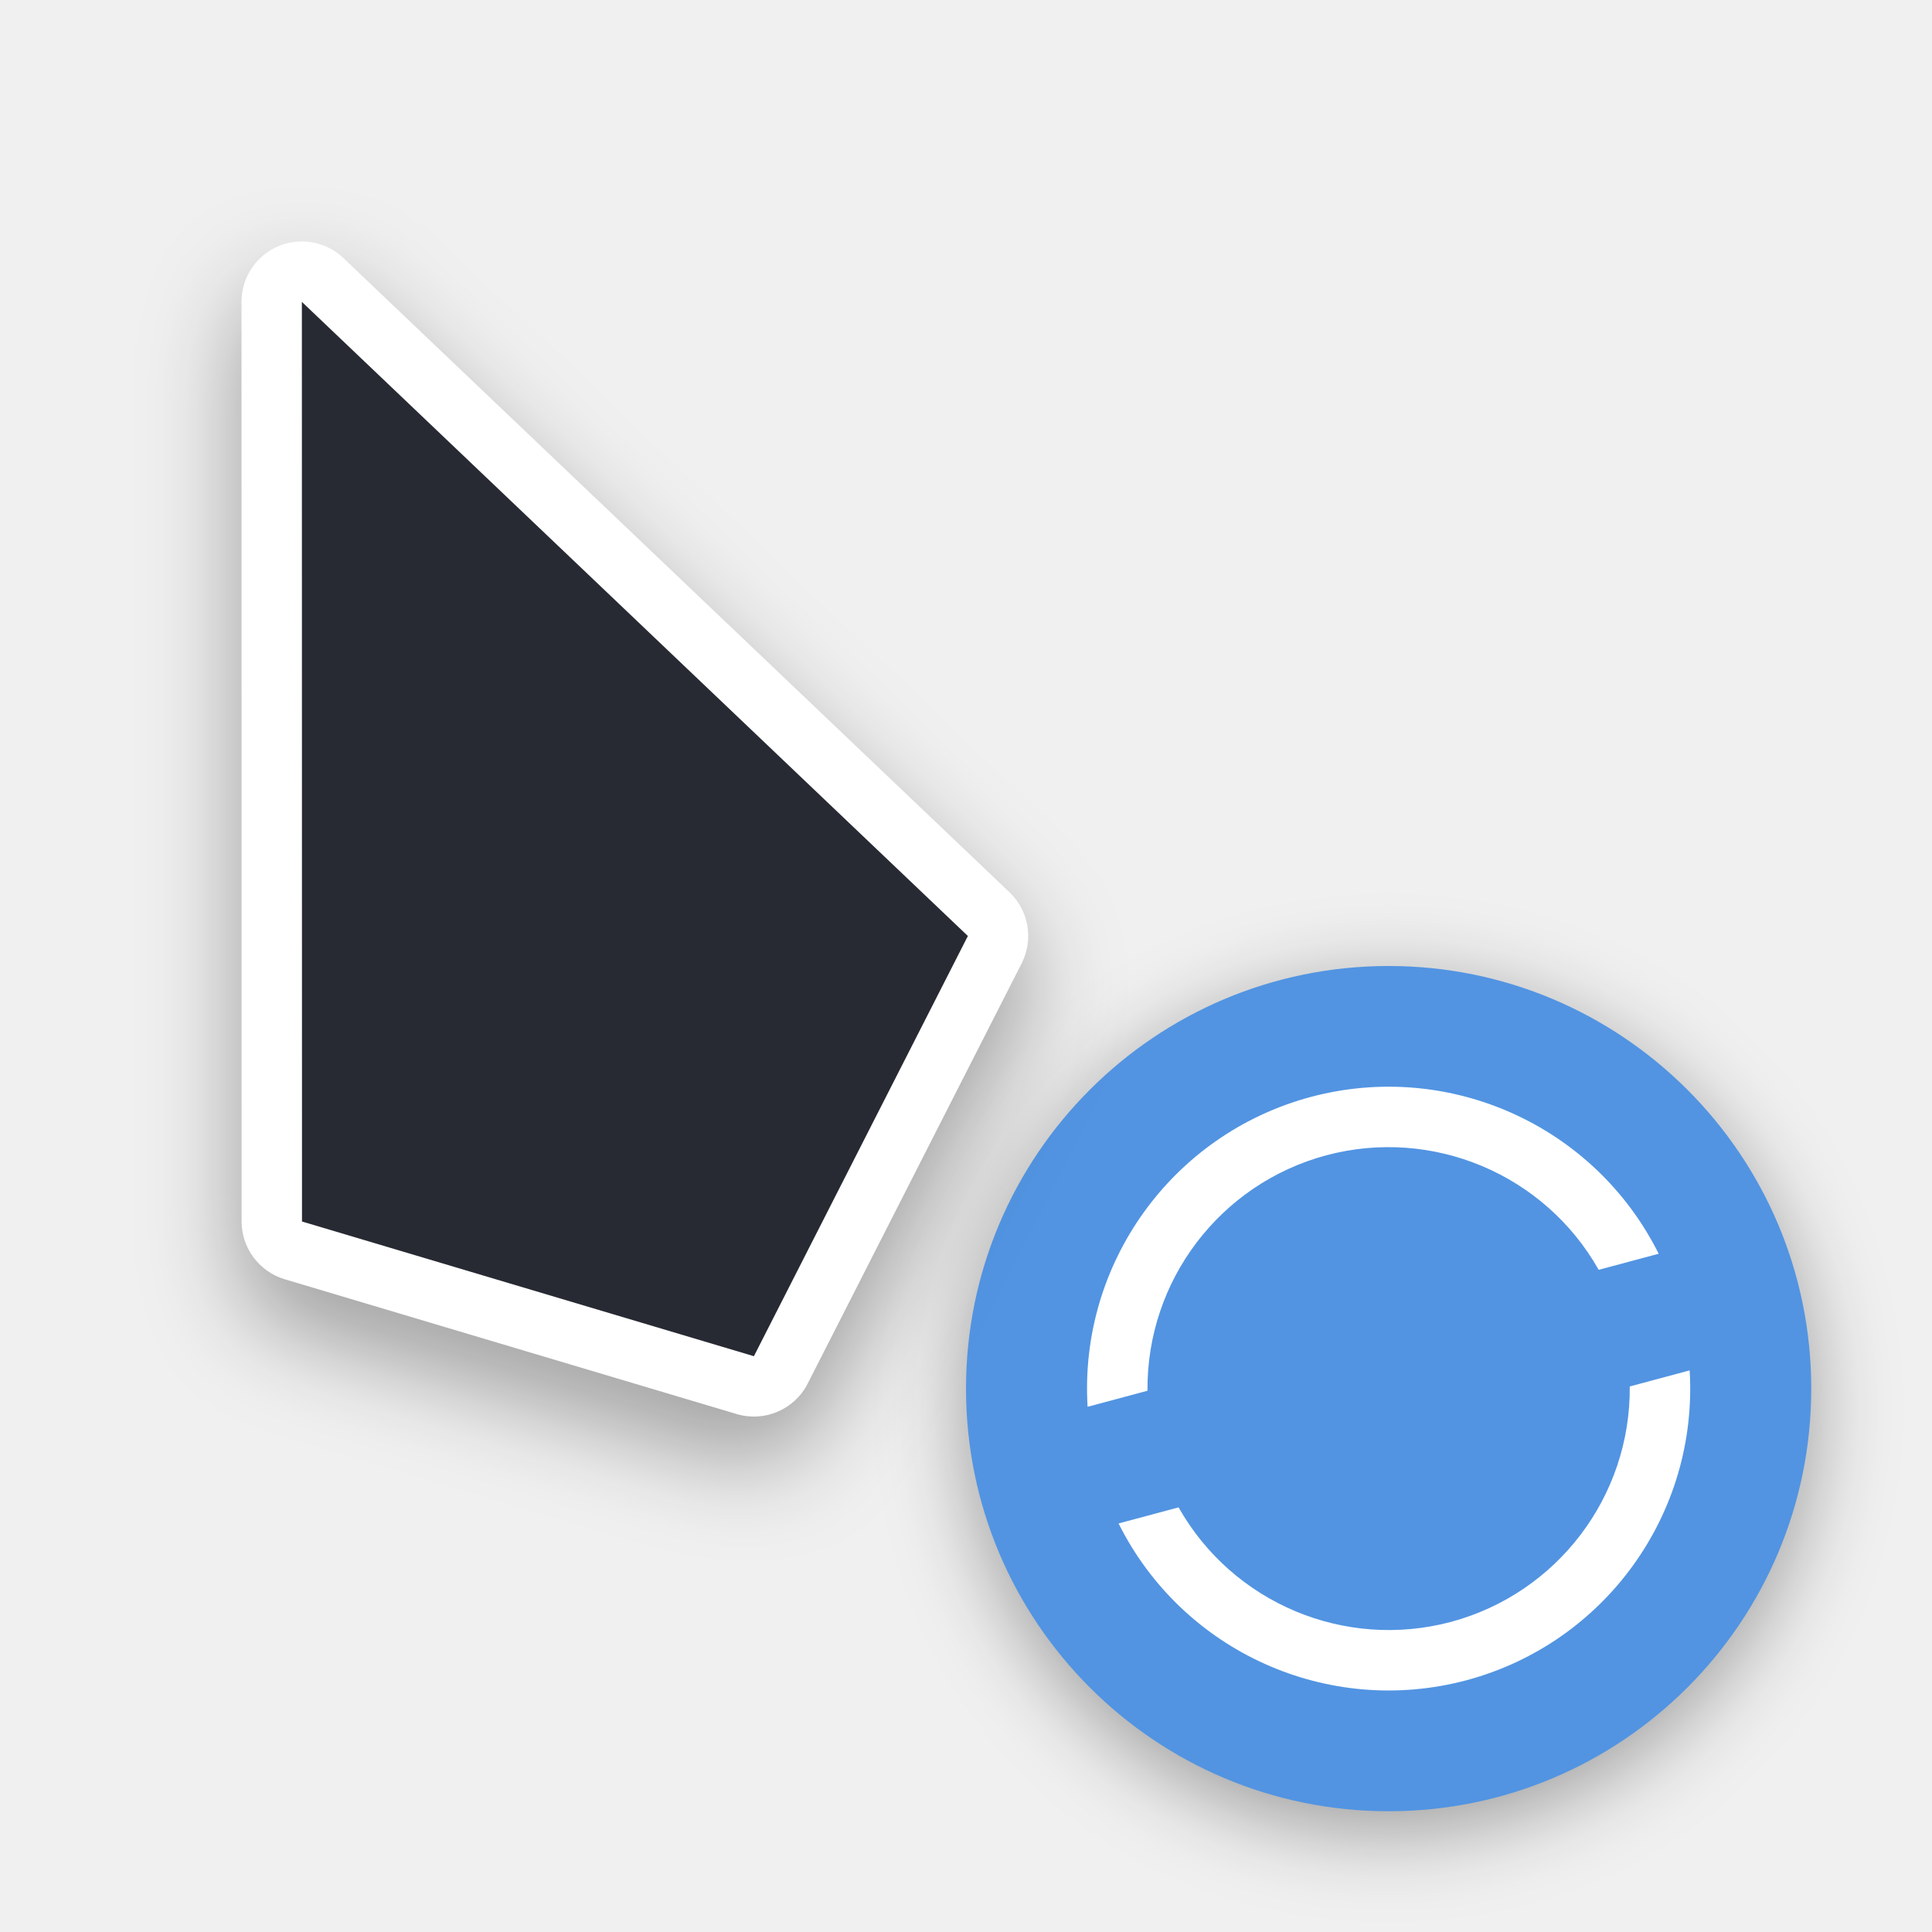
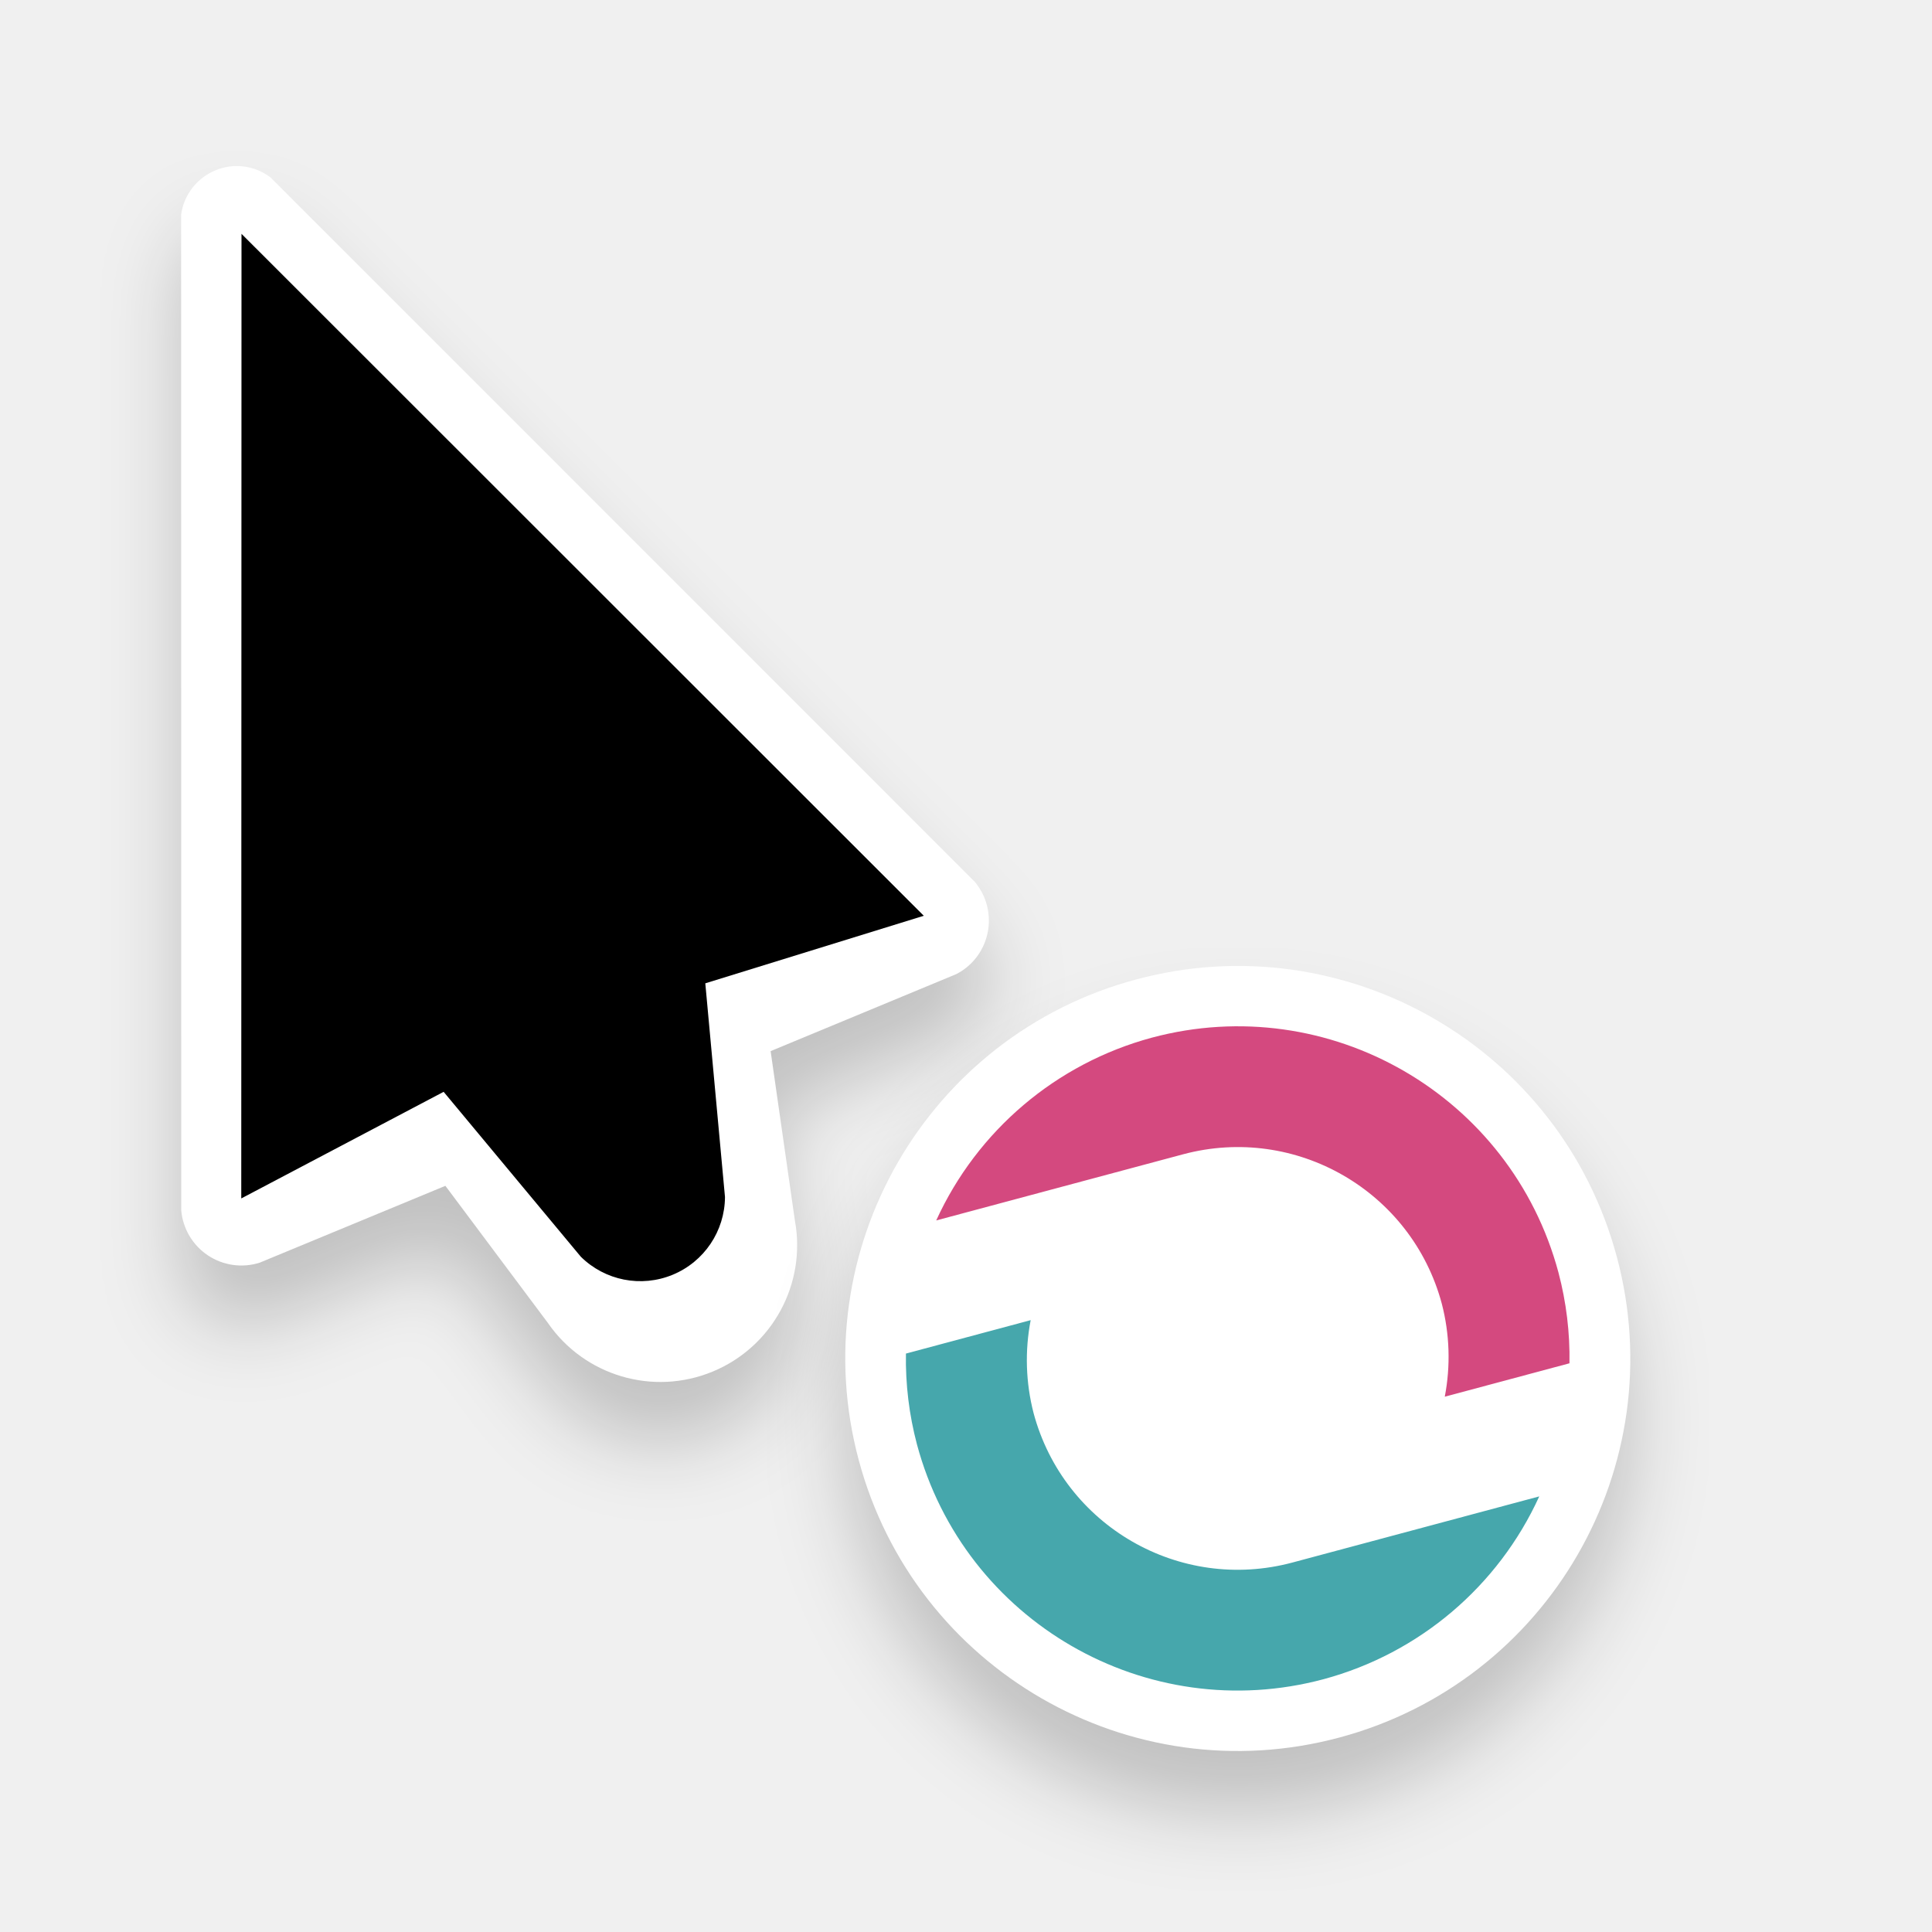
- <svg xmlns="http://www.w3.org/2000/svg" width="32" height="32" version="1.1" viewBox="0 0 32 32" id="svg70">
-   <defs id="defs38">
-     <filter id="b" x="-.162" y="-.095" width="1.324" height="1.191" color-interpolation-filters="sRGB">
-       <feGaussianBlur stdDeviation="0.628" id="feGaussianBlur2" />
-     </filter>
-     <filter id="h" x="-.12" y="-.12" width="1.24" height="1.24" color-interpolation-filters="sRGB">
-       <feGaussianBlur stdDeviation="0.65" id="feGaussianBlur5" />
-     </filter>
-     <linearGradient id="g" x1="17.871" x2="17.871" y1="7.668" y2="17.893" gradientTransform="matrix(.60764 0 0 .58122 11.1 1033.5)" gradientUnits="userSpaceOnUse">
-       <stop stop-color="#FBB114" offset="0" id="stop8" />
-       <stop stop-color="#FF9508" offset="1" id="stop10" />
-     </linearGradient>
-     <linearGradient id="f" x1="23.954" x2="23.954" y1="8.61" y2="19.256" gradientTransform="matrix(.5582 0 0 .6327 11.1 1033.5)" gradientUnits="userSpaceOnUse">
-       <stop stop-color="#FF645D" offset="0" id="stop13" />
-       <stop stop-color="#FF4332" offset="1" id="stop15" />
-     </linearGradient>
-     <linearGradient id="e" x1="20.127" x2="20.127" y1="19.205" y2="29.033" gradientTransform="matrix(.65219 0 0 .54152 11.1 1033.5)" gradientUnits="userSpaceOnUse">
-       <stop stop-color="#CA70E1" offset="0" id="stop18" />
-       <stop stop-color="#B452CB" offset="1" id="stop20" />
-     </linearGradient>
-     <linearGradient id="d" x1="16.36" x2="16.36" y1="17.893" y2="28.118" gradientTransform="matrix(.60764 0 0 .58122 11.1 1033.5)" gradientUnits="userSpaceOnUse">
-       <stop stop-color="#14ADF6" offset="0" id="stop23" />
-       <stop stop-color="#1191F4" offset="1" id="stop25" />
-     </linearGradient>
-     <linearGradient id="c" x1="13.308" x2="13.308" y1="13.619" y2="24.265" gradientTransform="matrix(.5582 0 0 .6327 11.1 1033.5)" gradientUnits="userSpaceOnUse">
-       <stop stop-color="#52CF30" offset="0" id="stop28" />
-       <stop stop-color="#3BBD1C" offset="1" id="stop30" />
-     </linearGradient>
-     <linearGradient id="a" x1="11.766" x2="11.766" y1="9.377" y2="19.205" gradientTransform="matrix(.65219 0 0 .54152 11.1 1033.5)" gradientUnits="userSpaceOnUse">
-       <stop stop-color="#FFD305" offset="0" id="stop33" />
-       <stop stop-color="#FDCF01" offset="1" id="stop35" />
-     </linearGradient>
-     <filter style="color-interpolation-filters:sRGB" id="filter1081" x="-0.12" width="1.24" y="-0.12" height="1.24">
-       <feGaussianBlur stdDeviation="0.7" id="feGaussianBlur1083" />
-     </filter>
-     <filter style="color-interpolation-filters:sRGB" id="filter891" x="-0.15" width="1.299" y="-0.1" height="1.2">
-       <feGaussianBlur stdDeviation="0.812" id="feGaussianBlur893" />
-     </filter>
-   </defs>
-   <circle r="7" cy="23.32" cx="23" id="circle1043" style="opacity:0.35;fill:#000000;fill-opacity:1;stroke:none;stroke-width:2;stroke-linecap:round;stroke-linejoin:round;stroke-miterlimit:4;stroke-dasharray:none;stroke-opacity:1;paint-order:stroke fill markers;filter:url(#filter1081)" />
-   <circle style="opacity:1;fill:#5294e2;fill-opacity:1;stroke:none;stroke-width:2;stroke-linecap:round;stroke-linejoin:round;stroke-miterlimit:4;stroke-dasharray:none;stroke-opacity:1;paint-order:stroke fill markers" id="path1010" cx="23" cy="23" r="7" />
-   <path style="opacity:1;fill:#ffffff;fill-opacity:1;stroke:none;stroke-width:1.429;stroke-linecap:round;stroke-linejoin:round;stroke-miterlimit:4;stroke-dasharray:none;stroke-opacity:1;paint-order:stroke fill markers" d="m 21.706,18.17 a 5,5 0 0 0 -3.692,5.131 l 0.992,-0.266 a 4,4 0 0 1 2.959,-3.899 4,4 0 0 1 4.514,1.896 l 0.994,-0.266 a 5,5 0 0 0 -5.767,-2.596 z m -3.179,7.063 a 5,5 0 0 0 5.767,2.596 5,5 0 0 0 3.692,-5.131 l -0.992,0.266 a 4,4 0 0 1 -2.959,3.899 4,4 0 0 1 -4.514,-1.896 z" id="circle1035" />
-   <g id="g898">
-     <path style="color:#000000;font-style:normal;font-variant:normal;font-weight:normal;font-stretch:normal;font-size:medium;line-height:normal;font-family:sans-serif;font-variant-ligatures:normal;font-variant-position:normal;font-variant-caps:normal;font-variant-numeric:normal;font-variant-alternates:normal;font-feature-settings:normal;text-indent:0;text-align:start;text-decoration:none;text-decoration-line:none;text-decoration-style:solid;text-decoration-color:#000000;letter-spacing:normal;word-spacing:normal;text-transform:none;writing-mode:lr-tb;direction:ltr;text-orientation:mixed;dominant-baseline:auto;baseline-shift:baseline;text-anchor:start;white-space:normal;shape-padding:0;clip-rule:nonzero;display:inline;overflow:visible;visibility:visible;opacity:0.35;isolation:auto;mix-blend-mode:normal;color-interpolation:sRGB;color-interpolation-filters:linearRGB;solid-color:#000000;solid-opacity:1;vector-effect:none;fill:#000000;fill-opacity:1;fill-rule:nonzero;stroke:none;stroke-width:2;stroke-linecap:round;stroke-linejoin:round;stroke-miterlimit:4;stroke-dasharray:none;stroke-dashoffset:0;stroke-opacity:1;paint-order:stroke fill markers;filter:url(#filter891);color-rendering:auto;image-rendering:auto;shape-rendering:auto;text-rendering:auto;enable-background:accumulate" d="M 4.961,4.734 A 1,1 0 0 0 4,5.734 l 0.002,15.232 a 1,1 0 0 0 0.715,0.957 l 7.484,2.232 a 1,1 0 0 0 1.178,-0.506 l 3.543,-6.959 A 1,1 0 0 0 16.721,15.514 L 5.689,5.01 A 1,1 0 0 0 4.961,4.734 Z M 6,8.068 14.803,16.447 11.975,22 6.002,20.221 Z" id="path845" />
-     <path id="path841" d="M 4.961,4 A 1,1 0 0 0 4,5 l 0.002,15.232 a 1,1 0 0 0 0.715,0.957 l 7.484,2.232 a 1,1 0 0 0 1.178,-0.506 l 3.543,-6.959 A 1,1 0 0 0 16.721,14.779 L 5.689,4.275 A 1,1 0 0 0 4.961,4 Z M 6,7.334 14.803,15.713 11.975,21.266 6.002,19.486 Z" style="color:#000000;font-style:normal;font-variant:normal;font-weight:normal;font-stretch:normal;font-size:medium;line-height:normal;font-family:sans-serif;font-variant-ligatures:normal;font-variant-position:normal;font-variant-caps:normal;font-variant-numeric:normal;font-variant-alternates:normal;font-feature-settings:normal;text-indent:0;text-align:start;text-decoration:none;text-decoration-line:none;text-decoration-style:solid;text-decoration-color:#000000;letter-spacing:normal;word-spacing:normal;text-transform:none;writing-mode:lr-tb;direction:ltr;text-orientation:mixed;dominant-baseline:auto;baseline-shift:baseline;text-anchor:start;white-space:normal;shape-padding:0;clip-rule:nonzero;display:inline;overflow:visible;visibility:visible;opacity:1;isolation:auto;mix-blend-mode:normal;color-interpolation:sRGB;color-interpolation-filters:linearRGB;solid-color:#000000;solid-opacity:1;vector-effect:none;fill:#ffffff;fill-opacity:1;fill-rule:nonzero;stroke:none;stroke-width:2;stroke-linecap:round;stroke-linejoin:round;stroke-miterlimit:4;stroke-dasharray:none;stroke-dashoffset:0;stroke-opacity:1;paint-order:stroke fill markers;color-rendering:auto;image-rendering:auto;shape-rendering:auto;text-rendering:auto;enable-background:accumulate" />
-     <path id="rect4546-2" d="m 5,5 0.002,15.232 7.485,2.231 3.544,-6.96 z" style="opacity:1;fill:#282a33;fill-opacity:1;stroke:none;stroke-width:2.237;stroke-linecap:round;stroke-linejoin:round;stroke-miterlimit:4;stroke-dasharray:none;stroke-opacity:1;paint-order:stroke fill markers" />
+ <svg xmlns="http://www.w3.org/2000/svg" id="svg11024" height="32" width="32">
+   <filter id="filter7078" color-interpolation-filters="sRGB">
+     <feGaussianBlur id="feGaussianBlur7080" stdDeviation=".657" />
+   </filter>
+   <g id="g74491" transform="translate(-20 -741.362)">
+     <path id="path74485" d="m23.93 745.112a.9.9 0 0 0 -.362.072.93.93 0 0 0 -.568.73l.002 16.497a1 1 0 0 0 1.299.865l3.076-1.273 1.697 2.27a2.265 2.265 0 0 0 4.092-1.696l-.402-2.805 3.074-1.275q.135-.068.248-.18a1 1 0 0 0 .059-1.35l-11.663-11.665a.92.92 0 0 0 -.552-.19" filter="url(#filter7078)" opacity=".2" />
+     <path id="path74487" d="m23.93 744.112a.9.9 0 0 0 -.362.072.93.93 0 0 0 -.568.73l.002 16.497a1 1 0 0 0 1.299.865l3.076-1.273 1.697 2.27a2.265 2.265 0 0 0 4.092-1.696l-.402-2.805 3.074-1.275q.135-.068.248-.18a1 1 0 0 0 .059-1.35l-11.663-11.665a.92.92 0 0 0 -.552-.19" fill="#fff" />
+     <path id="path74489" d="m24 745.235-.004 15.977 3.352-1.766 2.271 2.73a1.402 1.402 0 0 0 2.389-.988l-.326-3.539 3.619-1.119z" />
  </g>
+   <path id="path74493" d="m60.5 1138.375a6.5 6.5 0 1 0 0 13 6.5 6.5 0 0 0 0-13" filter="url(#filter7078)" opacity=".2" transform="translate(-40 -1121.362)" />
+   <circle id="circle74495" cx="394.5" cy="487.862" fill="#fff" r="10.5" transform="matrix(.5979564 -.1602219 .1602219 .5979564 -293.5583 -206.0119)" />
+   <path id="path74497" d="m50.837 1129.362a5.5 5.5 0 0 0 -4.232 2h4.232a3.5 3.5 0 0 1 3.5 3.5 3.5 3.5 0 0 1 -.351 1.5h2.138a5.5 5.5 0 0 0 .213-1.5 5.5 5.5 0 0 0 -5.5-5.5" fill="#d4497f" stroke-width="1" transform="matrix(.9659258 -.258819 .258819 .9659258 -322.3284 -1060.535)" />
+   <path id="path74499" d="m45.55 1133.362a5.5 5.5 0 0 0 -.213 1.5 5.5 5.5 0 0 0 5.5 5.5 5.5 5.5 0 0 0 4.233-2h-4.233a3.5 3.5 0 0 1 -3.5-3.5 3.5 3.5 0 0 1 .352-1.5z" fill="#46a7ac" stroke-width="1" transform="matrix(.9659258 -.258819 .258819 .9659258 -322.3284 -1060.535)" />
+   <path id="hotspot" d="m4-5h1v1h-1z" display="none" fill="#333" stroke-width="1.076" transform="rotate(90)" />
</svg>
